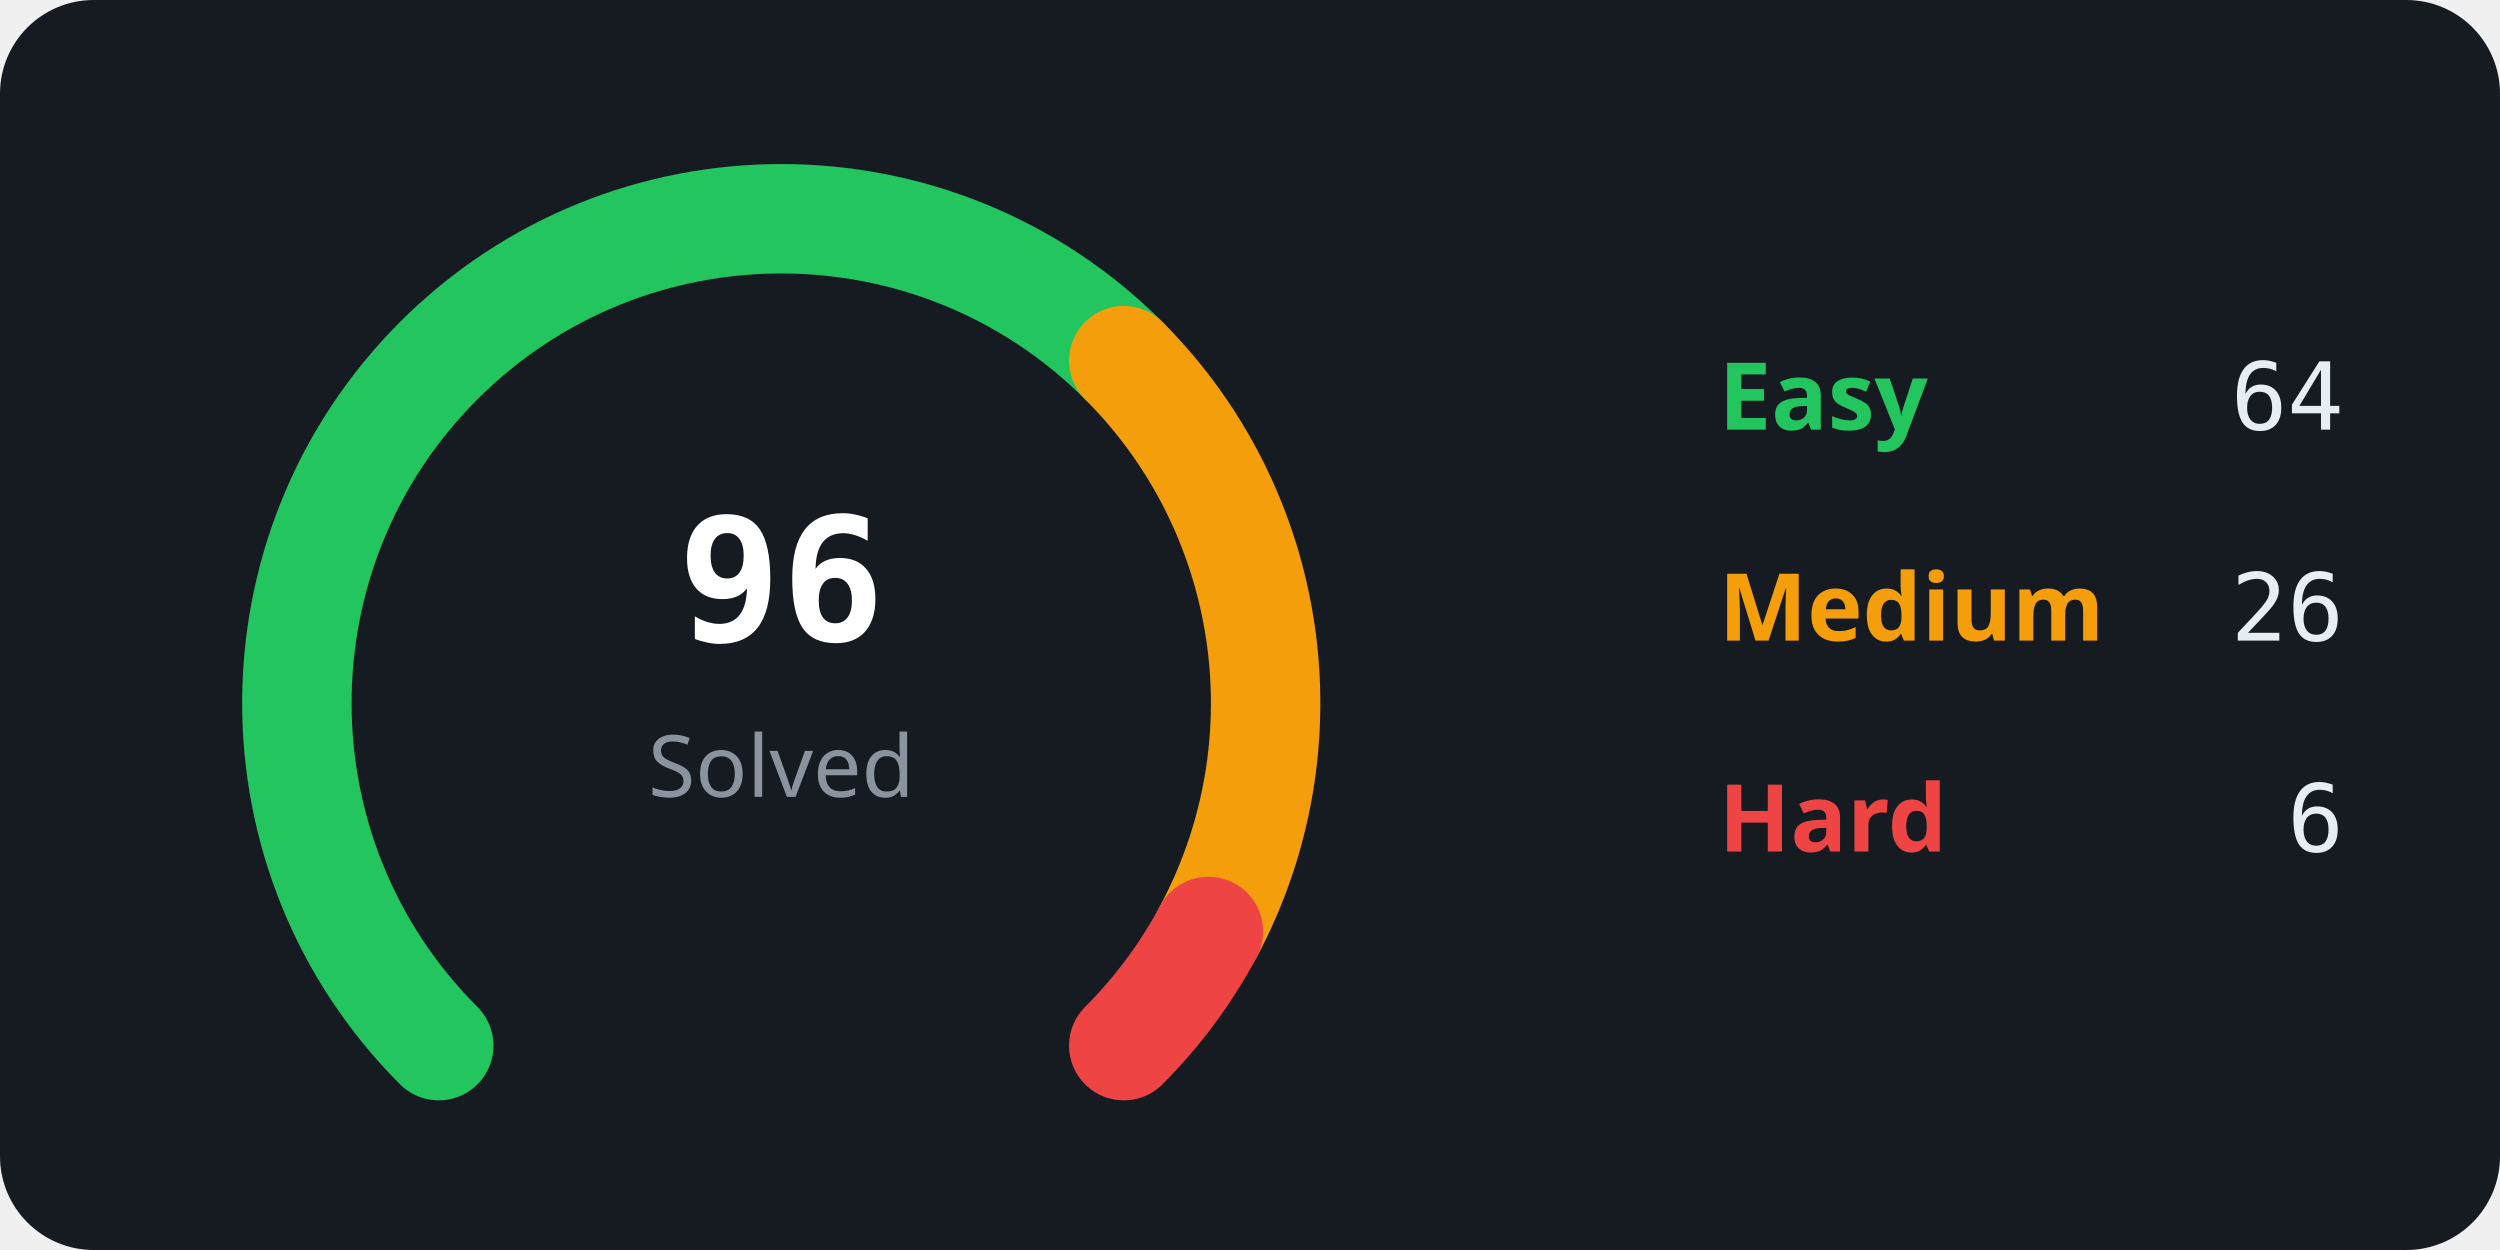
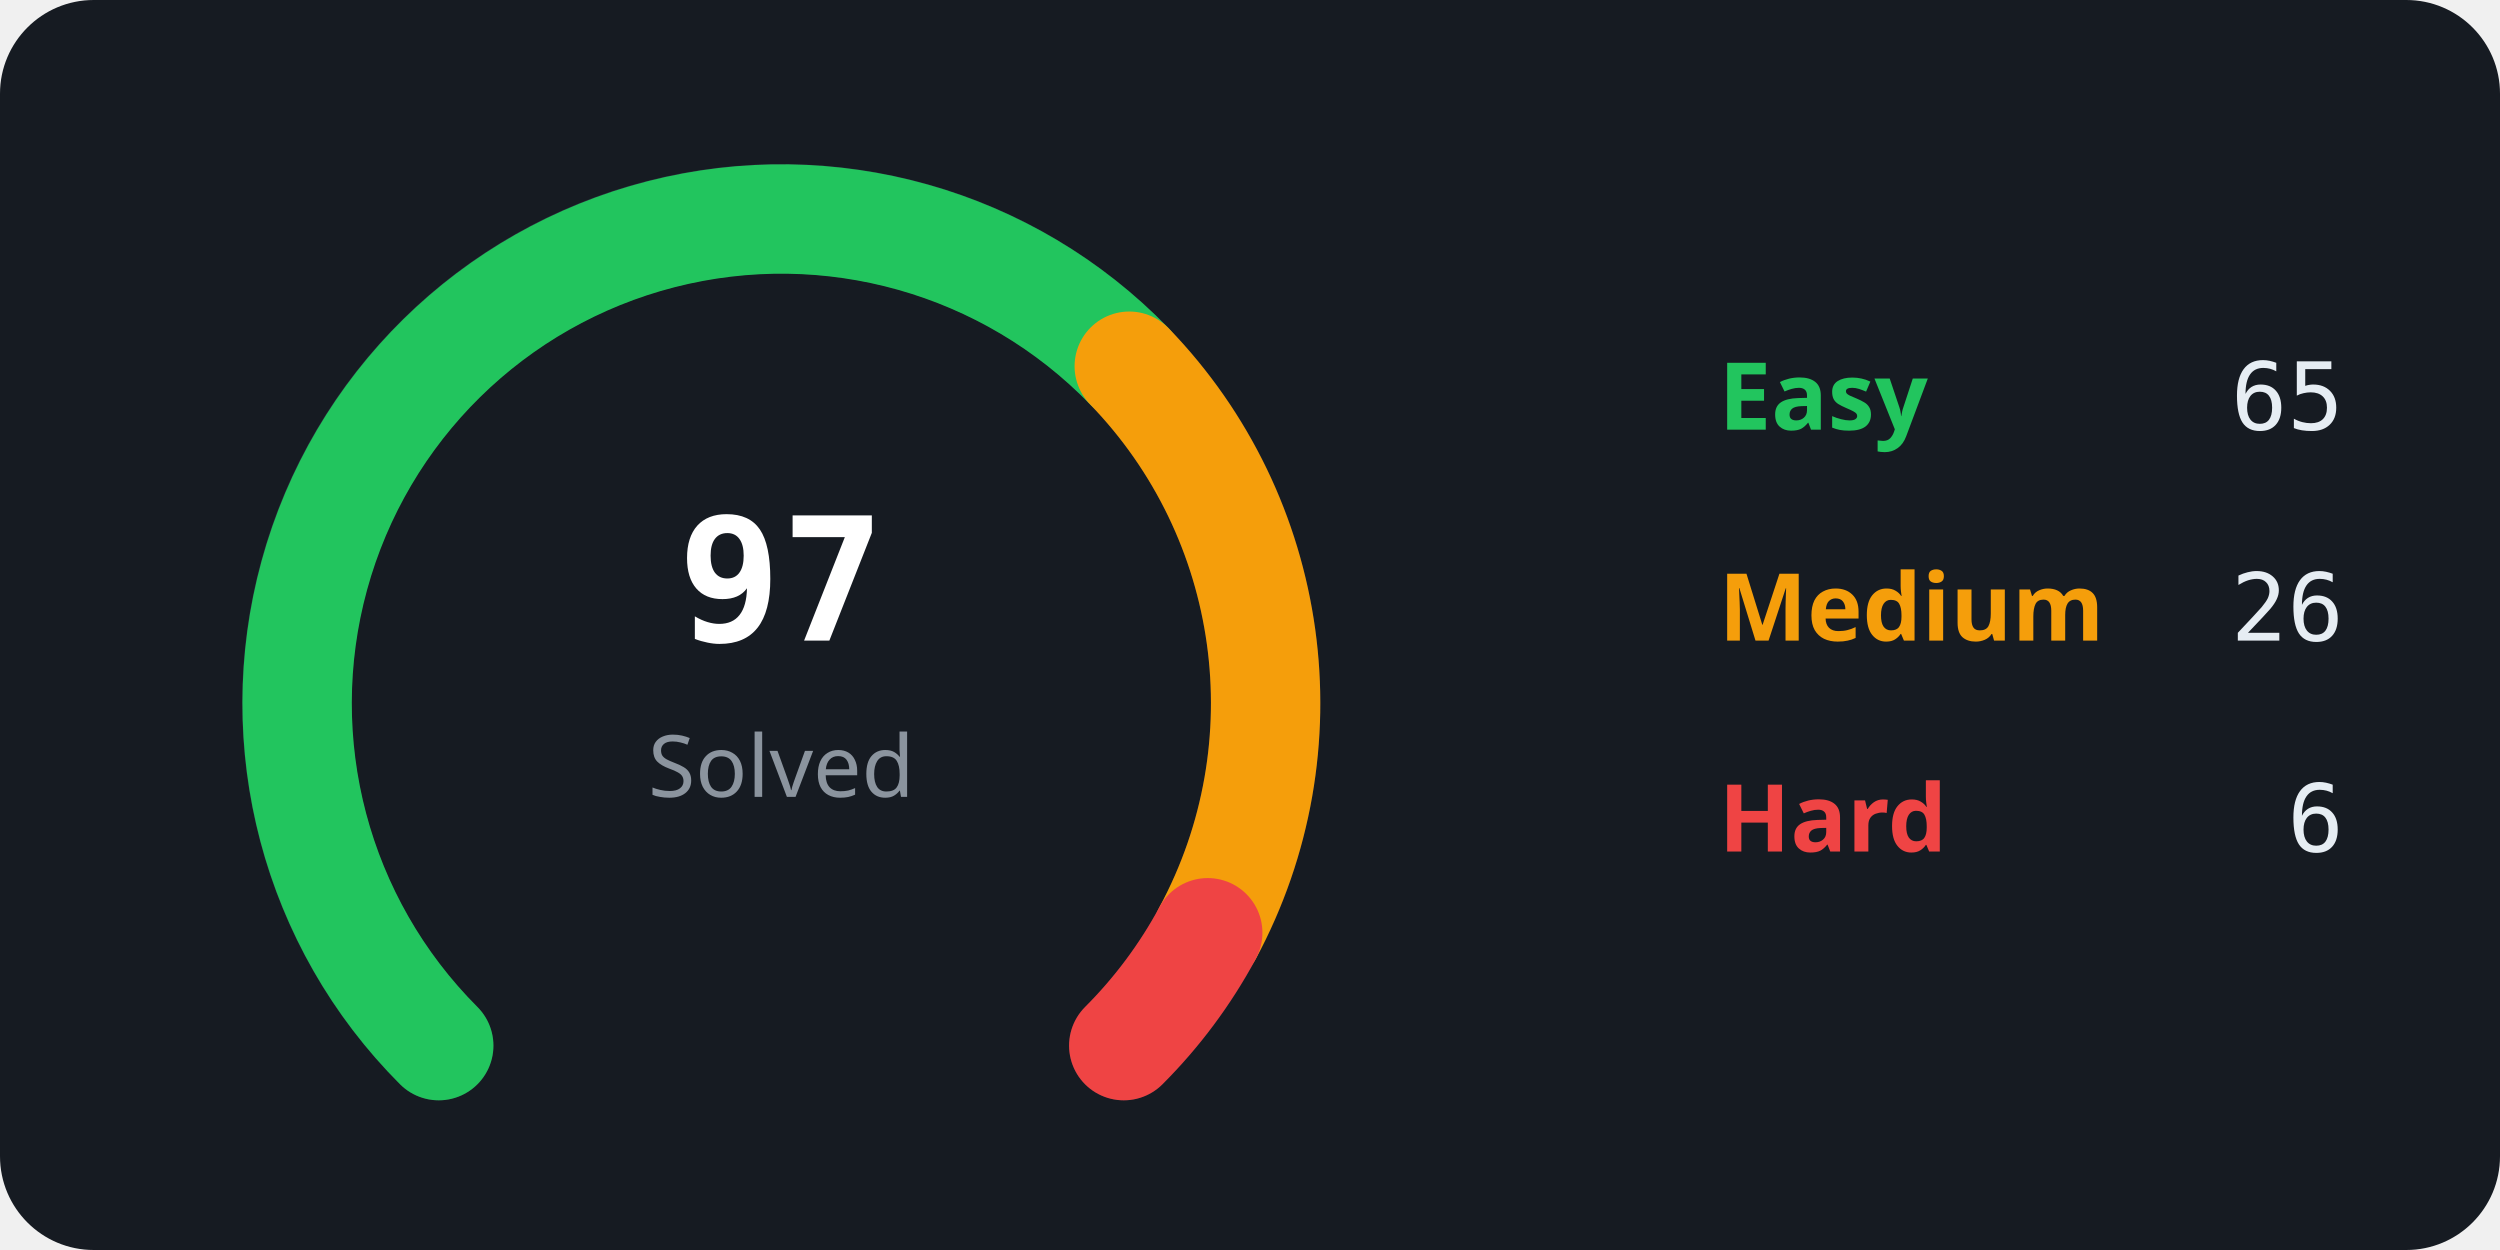
<svg xmlns="http://www.w3.org/2000/svg" width="320" height="160" viewBox="0 0 320 160">
  <rect width="320" height="160" rx="12" fill="#161b22" />
  <path d="M 56.159,133.841 A 62,62 0 1,1 143.841,133.841" stroke="#2d2d3d" stroke-width="14" fill="none" stroke-linecap="round" />
-   <path d="M 56.159,133.841 A 62,62 0 0,1 143.841,46.159" stroke="#22c55e" stroke-width="14" fill="none" stroke-linecap="round" />
-   <path d="M 143.841,46.159 A 62,62 0 0,1 154.679,119.227" stroke="#f59e0b" stroke-width="14" fill="none" stroke-linecap="round" />
-   <path d="M 154.679,119.227 A 62,62 0 0,1 143.841,133.841" stroke="#ef4444" stroke-width="14" fill="none" stroke-linecap="round" />
-   <text x="100" y="82" text-anchor="middle" fill="white" font-size="22" font-weight="bold" font-family="monospace">96</text>
+   <path d="M 56.159,133.841 A 62,62 0 1,1 144.545,46.875" stroke="#22c55e" stroke-width="14" fill="none" stroke-linecap="round" />
+   <path d="M 144.545,46.875 A 62,62 0 0,1 154.590,119.392" stroke="#f59e0b" stroke-width="14" fill="none" stroke-linecap="round" />
+   <path d="M 154.590,119.392 A 62,62 0 0,1 143.841,133.841" stroke="#ef4444" stroke-width="14" fill="none" stroke-linecap="round" />
+   <text x="100" y="82" text-anchor="middle" fill="white" font-size="22" font-weight="bold" font-family="monospace">97</text>
  <text x="100" y="102" text-anchor="middle" fill="#8b949e" font-size="11" font-family="sans-serif">Solved</text>
  <text x="220" y="55" fill="#22c55e" font-size="12" font-weight="bold" font-family="sans-serif">Easy</text>
-   <text x="300" y="55" fill="#e6edf3" font-size="12" font-family="monospace" text-anchor="end">64</text>
+   <text x="300" y="55" fill="#e6edf3" font-size="12" font-family="monospace" text-anchor="end">65</text>
  <text x="220" y="82" fill="#f59e0b" font-size="12" font-weight="bold" font-family="sans-serif">Medium</text>
  <text x="300" y="82" fill="#e6edf3" font-size="12" font-family="monospace" text-anchor="end">26</text>
  <text x="220" y="109" fill="#ef4444" font-size="12" font-weight="bold" font-family="sans-serif">Hard</text>
  <text x="300" y="109" fill="#e6edf3" font-size="12" font-family="monospace" text-anchor="end">6</text>
</svg>
